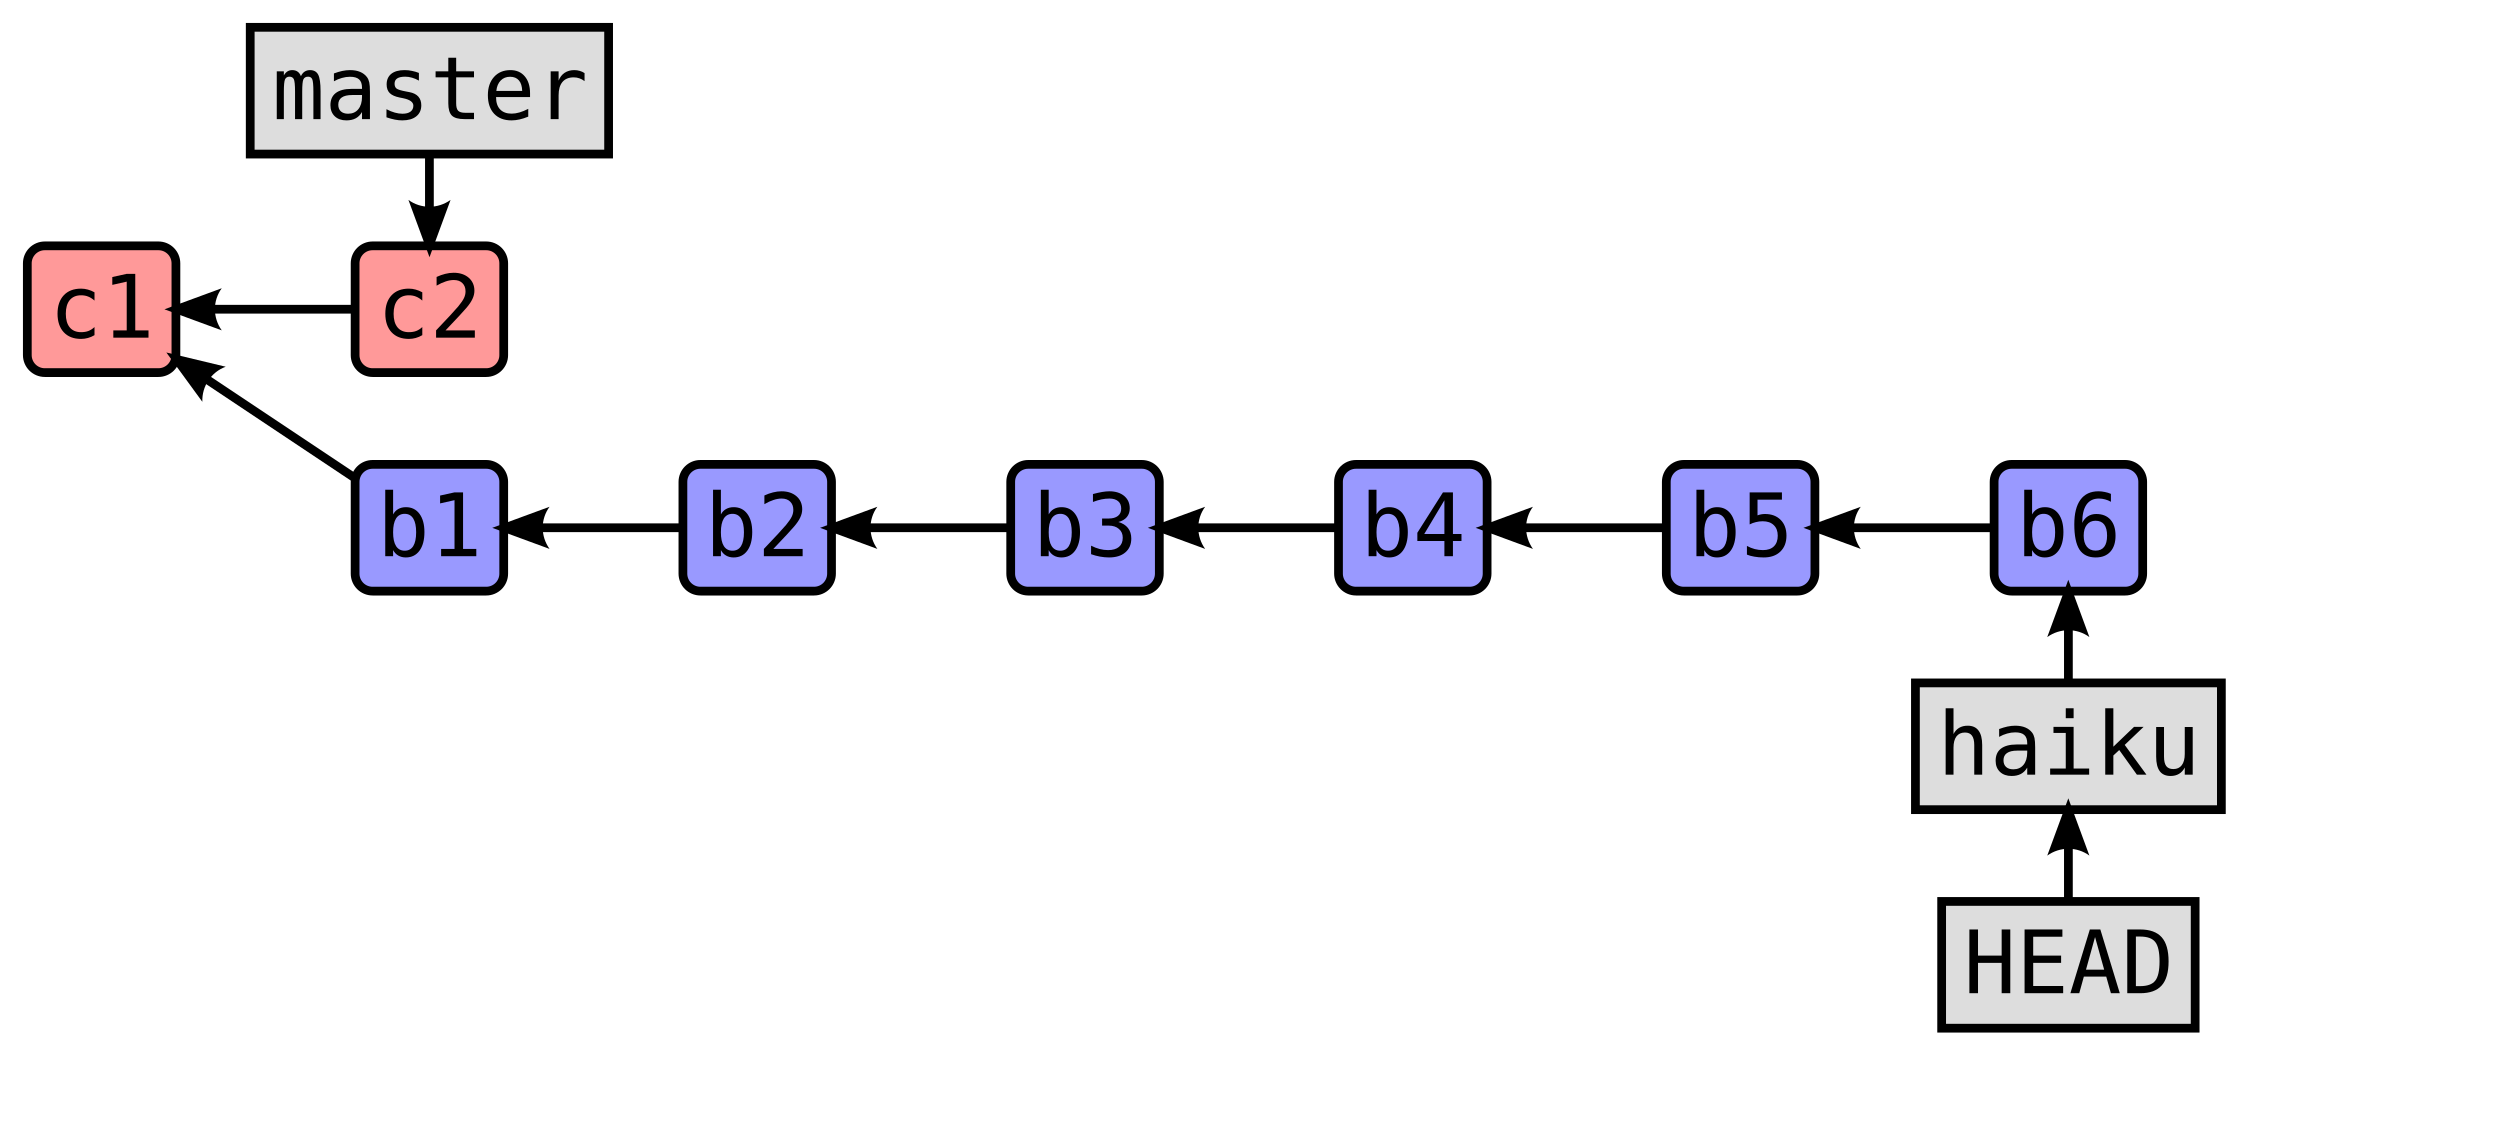
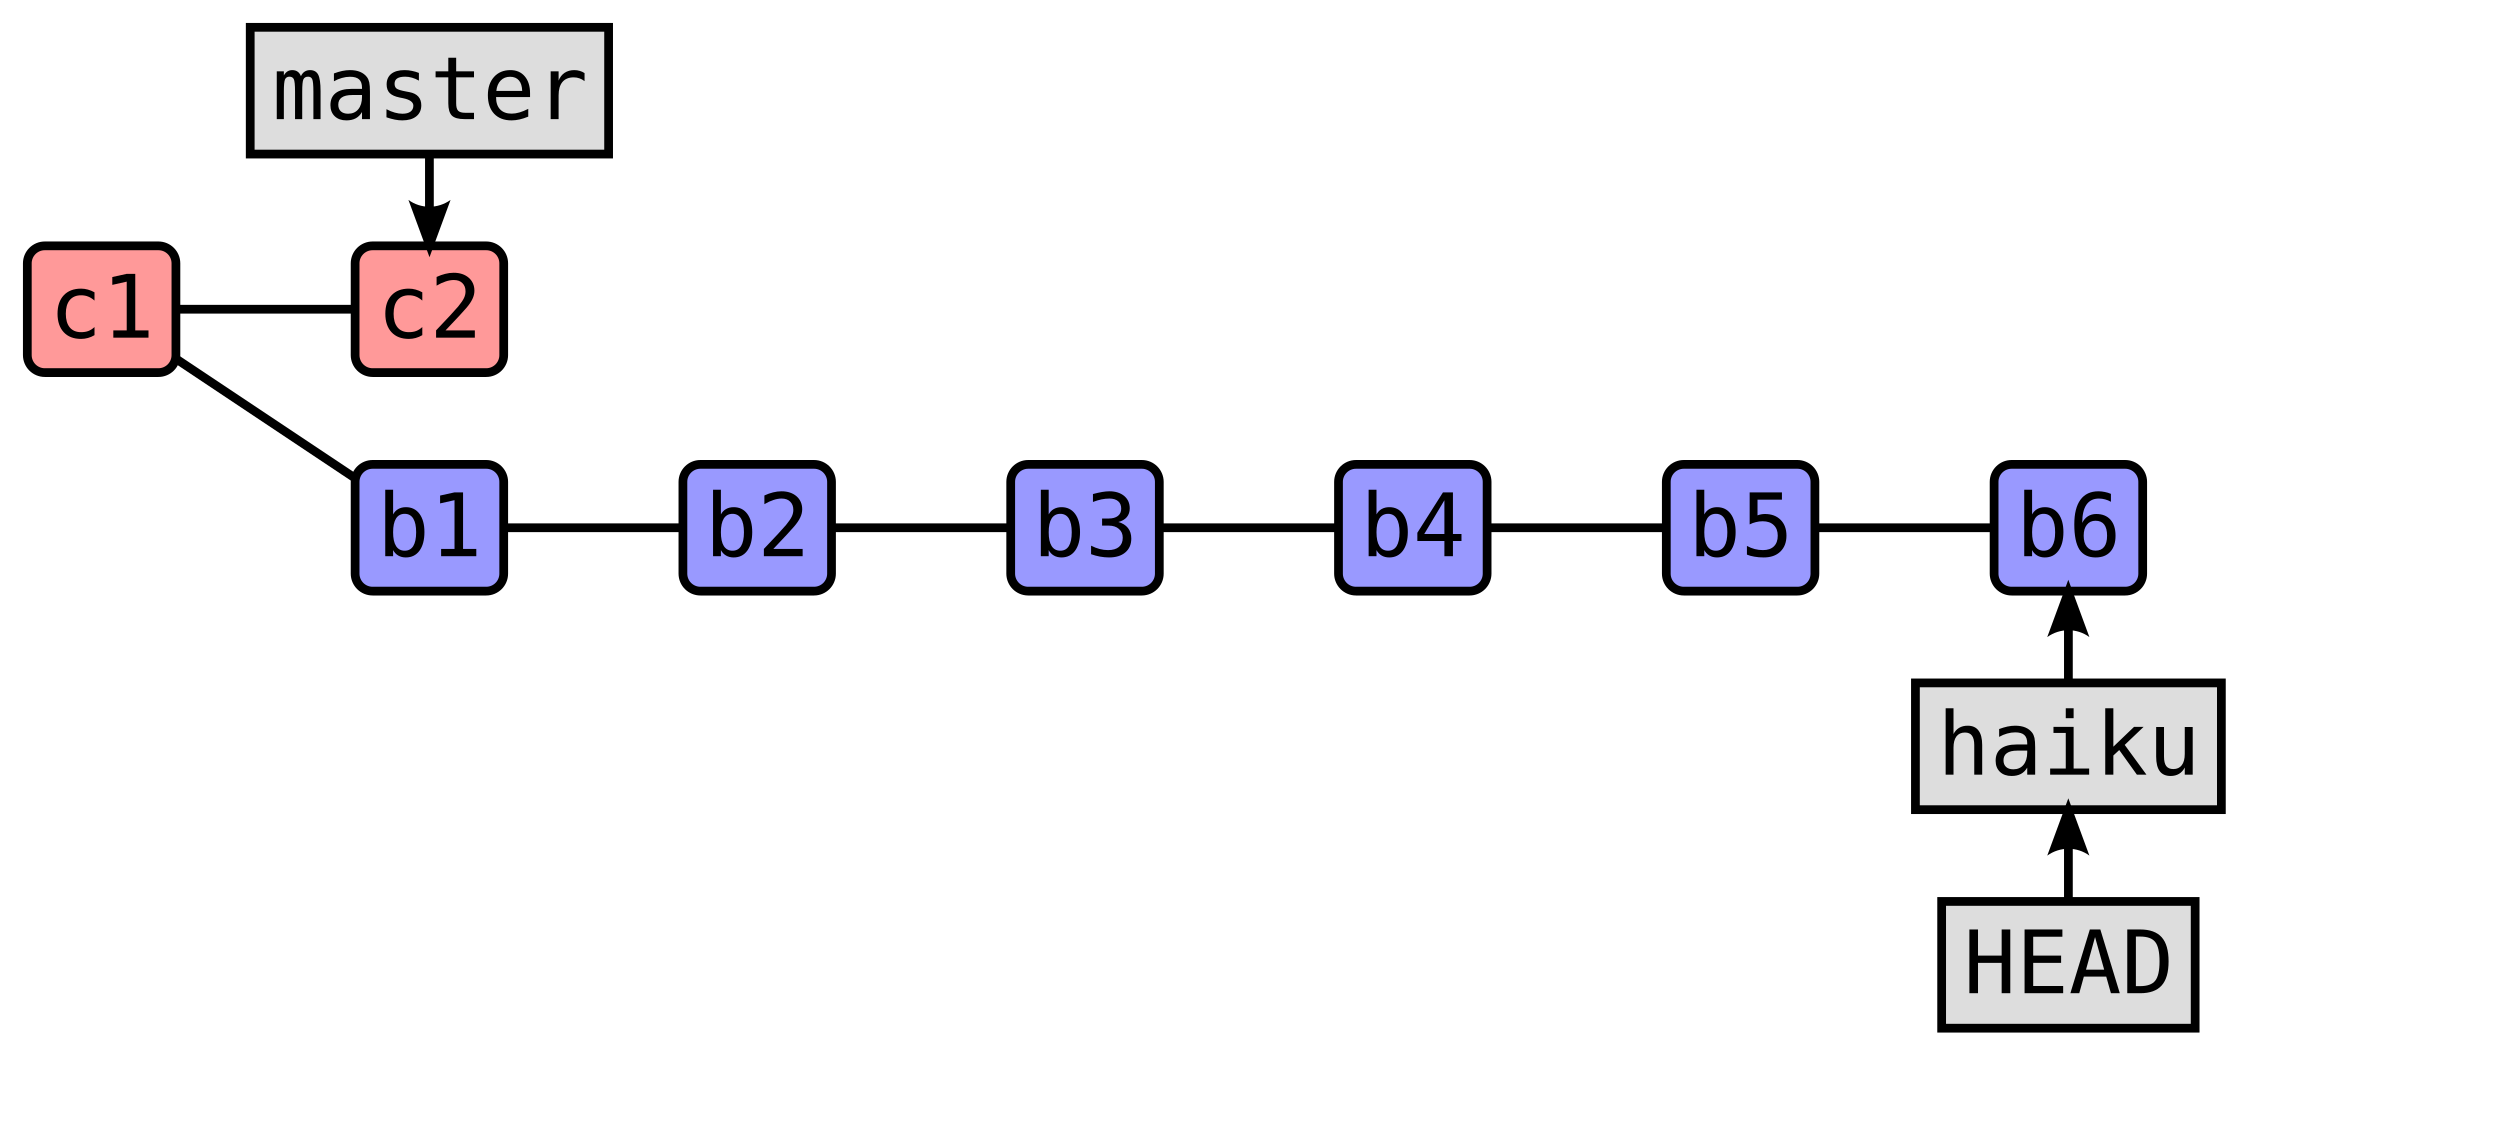
<svg xmlns="http://www.w3.org/2000/svg" width="457.6" height="206.4" id="svg2" version="1.1">
  <defs id="defs4">
    <marker orient="auto" refY="0.0" refX="0.0" id="Arrow2Mend" style="overflow:visible;">
      <path id="path3786" style="fill-rule:evenodd;stroke-width:0.625;stroke-linejoin:round;" d="M 8.719,4.034 L -2.207,0.016 L 8.719,-4.002 C 6.973,-1.63 6.983,1.616 8.719,4.034 z " transform="scale(0.6) rotate(180) translate(0,0)" />
    </marker>
  </defs>
  <g id="layer1">
    <rect style="fill:#ff9999;stroke:#000000;stroke-width:1.6;stroke-miterlimit:4;stroke-dasharray:none" id="rect2989" width="27.2" height="23.2" x="5" y="45" ry="3.2" />
    <text xml:space="preserve" style="font-size:16px;font-style:normal;font-weight:normal;line-height:125%;letter-spacing:0px;word-spacing:0px;fill:#000000;fill-opacity:1;stroke:none;font-family:DejaVu Sans Mono" x="9" y="61.8" id="text2985">
      <tspan id="tspan2987" x="9" y="61.8">c1</tspan>
    </text>
  </g>
  <g id="layer1">
    <rect style="fill:#9999ff;stroke:#000000;stroke-width:1.6;stroke-miterlimit:4;stroke-dasharray:none" id="rect2989" width="27.2" height="23.2" x="65" y="85" ry="3.2" />
    <text xml:space="preserve" style="font-size:16px;font-style:normal;font-weight:normal;line-height:125%;letter-spacing:0px;word-spacing:0px;fill:#000000;fill-opacity:1;stroke:none;font-family:DejaVu Sans Mono" x="69" y="101.8" id="text2985">
      <tspan id="tspan2987" x="69" y="101.8">b1</tspan>
    </text>
  </g>
-   <g id="layer1">
-     <path style="fill:none;stroke:#000000;stroke-width:1.6;stroke-linecap:butt;stroke-linejoin:miter;stroke-opacity:1;marker-end:url(#Arrow2Mend);stroke-miterlimit:4;stroke-dasharray:none" d="M 64.98,87.52 32.22,65.68" id="path2985" />
-   </g>
+   <line x1="64.98" y1="87.52" x2="32.22" y2="65.68" style="stroke:#000000; stroke-width:1.6; stroke-opacity:1.0" />
  <g id="layer1">
    <rect style="fill:#ff9999;stroke:#000000;stroke-width:1.6;stroke-miterlimit:4;stroke-dasharray:none" id="rect2989" width="27.2" height="23.2" x="65" y="45" ry="3.2" />
    <text xml:space="preserve" style="font-size:16px;font-style:normal;font-weight:normal;line-height:125%;letter-spacing:0px;word-spacing:0px;fill:#000000;fill-opacity:1;stroke:none;font-family:DejaVu Sans Mono" x="69" y="61.8" id="text2985">
      <tspan id="tspan2987" x="69" y="61.8">c2</tspan>
    </text>
  </g>
-   <g id="layer1">
-     <path style="fill:none;stroke:#000000;stroke-width:1.6;stroke-linecap:butt;stroke-linejoin:miter;stroke-opacity:1;marker-end:url(#Arrow2Mend);stroke-miterlimit:4;stroke-dasharray:none" d="M 64.98,56.6 32.22,56.6" id="path2985" />
-   </g>
+   <line x1="64.98" y1="56.6" x2="32.22" y2="56.6" style="stroke:#000000; stroke-width:1.6; stroke-opacity:1.0" />
  <g id="layer1">
    <rect style="fill:#dddddd;stroke:#000000;stroke-width:1.6;stroke-miterlimit:4;stroke-dasharray:none" id="rect2989" width="65.6" height="23.2" x="45.8" y="5" ry="0" />
    <text xml:space="preserve" style="font-size:16px;font-style:normal;font-weight:normal;line-height:125%;letter-spacing:0px;word-spacing:0px;fill:#000000;fill-opacity:1;stroke:none;font-family:DejaVu Sans Mono" x="49.8" y="21.8" id="text2985">
      <tspan id="tspan2987" x="49.8" y="21.8">master</tspan>
    </text>
  </g>
  <g id="layer1">
    <path style="fill:none;stroke:#000000;stroke-width:1.6;stroke-linecap:butt;stroke-linejoin:miter;stroke-opacity:1;marker-end:url(#Arrow2Mend);stroke-miterlimit:4;stroke-dasharray:none" d="M 78.6,28.24 78.6,44.96" id="path2985" />
  </g>
  <g id="layer1">
    <rect style="fill:#9999ff;stroke:#000000;stroke-width:1.6;stroke-miterlimit:4;stroke-dasharray:none" id="rect2989" width="27.2" height="23.2" x="125" y="85" ry="3.2" />
    <text xml:space="preserve" style="font-size:16px;font-style:normal;font-weight:normal;line-height:125%;letter-spacing:0px;word-spacing:0px;fill:#000000;fill-opacity:1;stroke:none;font-family:DejaVu Sans Mono" x="129" y="101.8" id="text2985">
      <tspan id="tspan2987" x="129" y="101.8">b2</tspan>
    </text>
  </g>
-   <g id="layer1">
-     <path style="fill:none;stroke:#000000;stroke-width:1.6;stroke-linecap:butt;stroke-linejoin:miter;stroke-opacity:1;marker-end:url(#Arrow2Mend);stroke-miterlimit:4;stroke-dasharray:none" d="M 124.98,96.6 92.22,96.6" id="path2985" />
-   </g>
+   <line x1="124.98" y1="96.6" x2="92.22" y2="96.6" style="stroke:#000000; stroke-width:1.6; stroke-opacity:1.0" />
  <g id="layer1">
    <rect style="fill:#9999ff;stroke:#000000;stroke-width:1.6;stroke-miterlimit:4;stroke-dasharray:none" id="rect2989" width="27.2" height="23.2" x="185" y="85" ry="3.2" />
    <text xml:space="preserve" style="font-size:16px;font-style:normal;font-weight:normal;line-height:125%;letter-spacing:0px;word-spacing:0px;fill:#000000;fill-opacity:1;stroke:none;font-family:DejaVu Sans Mono" x="189" y="101.8" id="text2985">
      <tspan id="tspan2987" x="189" y="101.8">b3</tspan>
    </text>
  </g>
-   <g id="layer1">
-     <path style="fill:none;stroke:#000000;stroke-width:1.6;stroke-linecap:butt;stroke-linejoin:miter;stroke-opacity:1;marker-end:url(#Arrow2Mend);stroke-miterlimit:4;stroke-dasharray:none" d="M 184.98,96.6 152.22,96.6" id="path2985" />
-   </g>
+   <line x1="184.98" y1="96.6" x2="152.22" y2="96.6" style="stroke:#000000; stroke-width:1.6; stroke-opacity:1.0" />
  <g id="layer1">
    <rect style="fill:#9999ff;stroke:#000000;stroke-width:1.6;stroke-miterlimit:4;stroke-dasharray:none" id="rect2989" width="27.2" height="23.2" x="245" y="85" ry="3.2" />
    <text xml:space="preserve" style="font-size:16px;font-style:normal;font-weight:normal;line-height:125%;letter-spacing:0px;word-spacing:0px;fill:#000000;fill-opacity:1;stroke:none;font-family:DejaVu Sans Mono" x="249" y="101.8" id="text2985">
      <tspan id="tspan2987" x="249" y="101.8">b4</tspan>
    </text>
  </g>
-   <g id="layer1">
-     <path style="fill:none;stroke:#000000;stroke-width:1.6;stroke-linecap:butt;stroke-linejoin:miter;stroke-opacity:1;marker-end:url(#Arrow2Mend);stroke-miterlimit:4;stroke-dasharray:none" d="M 244.98,96.6 212.22,96.6" id="path2985" />
-   </g>
+   <line x1="244.98" y1="96.6" x2="212.22" y2="96.6" style="stroke:#000000; stroke-width:1.6; stroke-opacity:1.0" />
  <g id="layer1">
    <rect style="fill:#9999ff;stroke:#000000;stroke-width:1.6;stroke-miterlimit:4;stroke-dasharray:none" id="rect2989" width="27.2" height="23.2" x="305" y="85" ry="3.2" />
    <text xml:space="preserve" style="font-size:16px;font-style:normal;font-weight:normal;line-height:125%;letter-spacing:0px;word-spacing:0px;fill:#000000;fill-opacity:1;stroke:none;font-family:DejaVu Sans Mono" x="309" y="101.8" id="text2985">
      <tspan id="tspan2987" x="309" y="101.8">b5</tspan>
    </text>
  </g>
-   <g id="layer1">
-     <path style="fill:none;stroke:#000000;stroke-width:1.6;stroke-linecap:butt;stroke-linejoin:miter;stroke-opacity:1;marker-end:url(#Arrow2Mend);stroke-miterlimit:4;stroke-dasharray:none" d="M 304.98,96.6 272.22,96.6" id="path2985" />
-   </g>
+   <line x1="304.98" y1="96.6" x2="272.22" y2="96.6" style="stroke:#000000; stroke-width:1.6; stroke-opacity:1.0" />
  <g id="layer1">
    <rect style="fill:#9999ff;stroke:#000000;stroke-width:1.6;stroke-miterlimit:4;stroke-dasharray:none" id="rect2989" width="27.2" height="23.2" x="365" y="85" ry="3.2" />
    <text xml:space="preserve" style="font-size:16px;font-style:normal;font-weight:normal;line-height:125%;letter-spacing:0px;word-spacing:0px;fill:#000000;fill-opacity:1;stroke:none;font-family:DejaVu Sans Mono" x="369" y="101.8" id="text2985">
      <tspan id="tspan2987" x="369" y="101.8">b6</tspan>
    </text>
  </g>
-   <g id="layer1">
-     <path style="fill:none;stroke:#000000;stroke-width:1.6;stroke-linecap:butt;stroke-linejoin:miter;stroke-opacity:1;marker-end:url(#Arrow2Mend);stroke-miterlimit:4;stroke-dasharray:none" d="M 364.98,96.6 332.22,96.6" id="path2985" />
-   </g>
+   <line x1="364.98" y1="96.6" x2="332.22" y2="96.6" style="stroke:#000000; stroke-width:1.6; stroke-opacity:1.0" />
  <g id="layer1">
    <rect style="fill:#dddddd;stroke:#000000;stroke-width:1.6;stroke-miterlimit:4;stroke-dasharray:none" id="rect2989" width="56" height="23.2" x="350.6" y="125" ry="0" />
    <text xml:space="preserve" style="font-size:16px;font-style:normal;font-weight:normal;line-height:125%;letter-spacing:0px;word-spacing:0px;fill:#000000;fill-opacity:1;stroke:none;font-family:DejaVu Sans Mono" x="354.6" y="141.8" id="text2985">
      <tspan id="tspan2987" x="354.6" y="141.8">haiku</tspan>
    </text>
  </g>
  <g id="layer1">
    <path style="fill:none;stroke:#000000;stroke-width:1.6;stroke-linecap:butt;stroke-linejoin:miter;stroke-opacity:1;marker-end:url(#Arrow2Mend);stroke-miterlimit:4;stroke-dasharray:none" d="M 378.6,124.96 378.6,108.24" id="path2985" />
  </g>
  <g id="layer1">
    <rect style="fill:#dddddd;stroke:#000000;stroke-width:1.6;stroke-miterlimit:4;stroke-dasharray:none" id="rect2989" width="46.4" height="23.2" x="355.4" y="165" ry="0" />
    <text xml:space="preserve" style="font-size:16px;font-style:normal;font-weight:normal;line-height:125%;letter-spacing:0px;word-spacing:0px;fill:#000000;fill-opacity:1;stroke:none;font-family:DejaVu Sans Mono" x="359.4" y="181.8" id="text2985">
      <tspan id="tspan2987" x="359.4" y="181.8">HEAD</tspan>
    </text>
  </g>
  <g id="layer1">
    <path style="fill:none;stroke:#000000;stroke-width:1.6;stroke-linecap:butt;stroke-linejoin:miter;stroke-opacity:1;marker-end:url(#Arrow2Mend);stroke-miterlimit:4;stroke-dasharray:none" d="M 378.6,164.96 378.6,148.24" id="path2985" />
  </g>
</svg>
